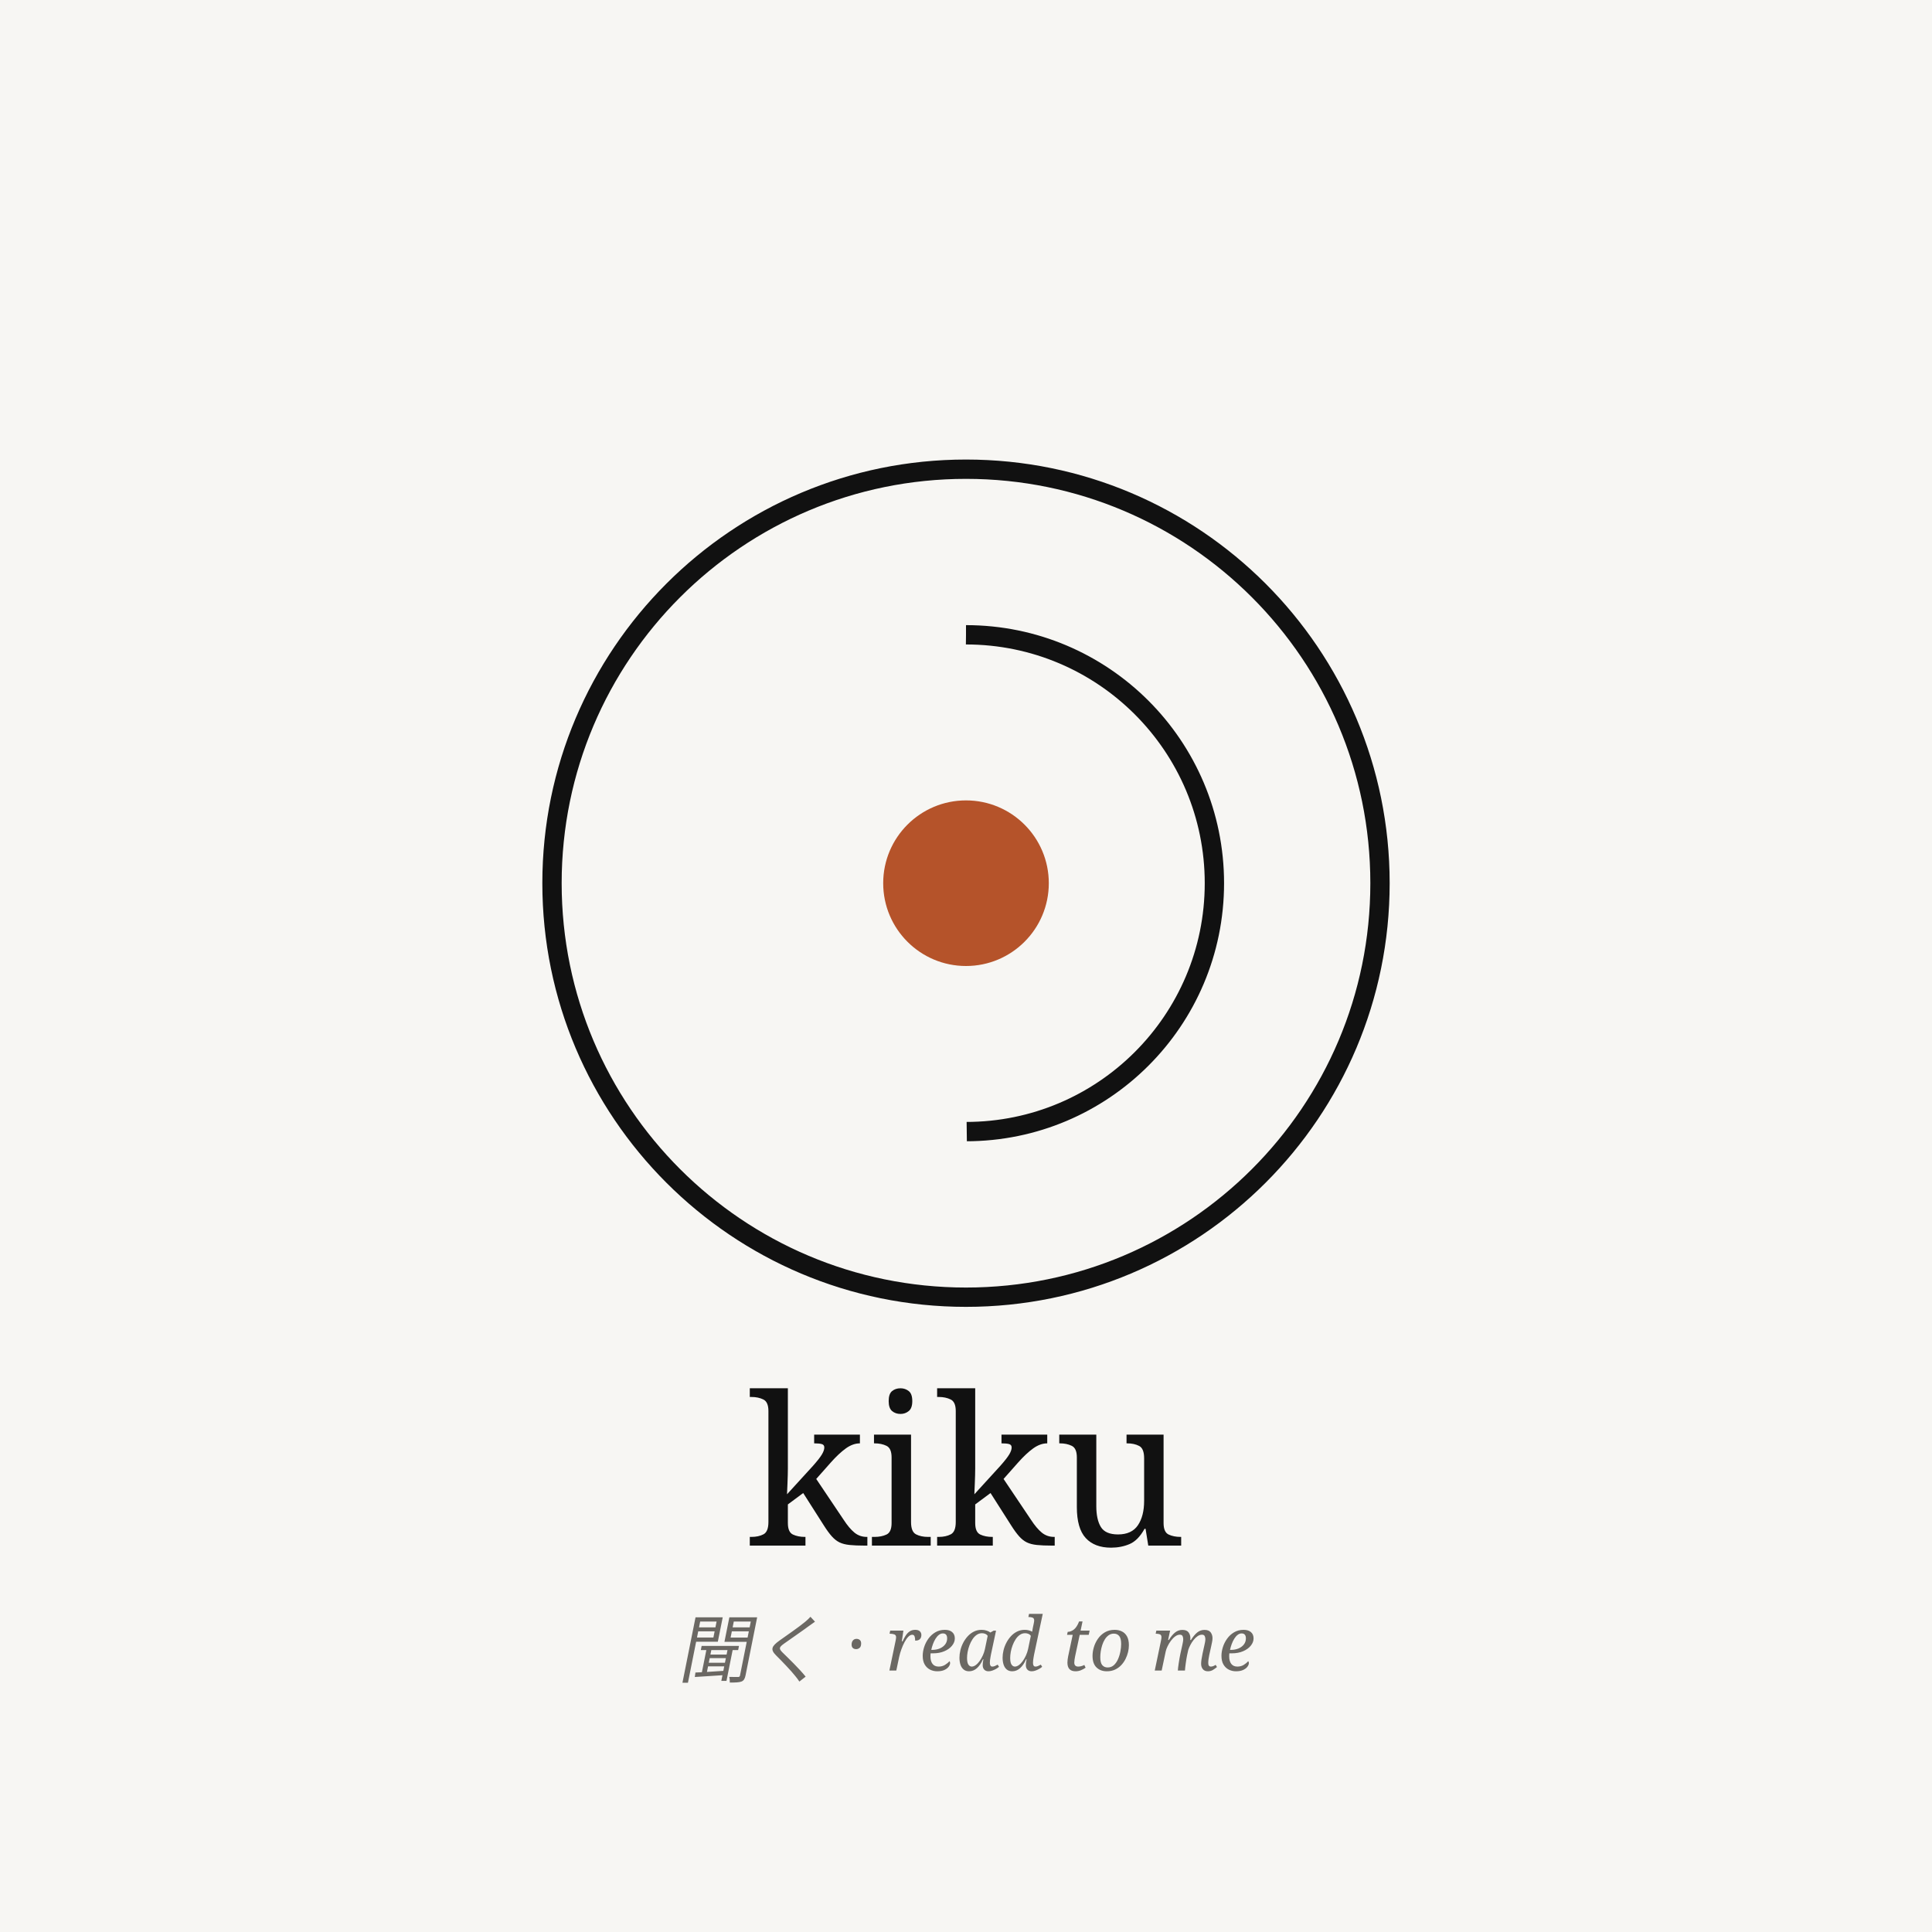
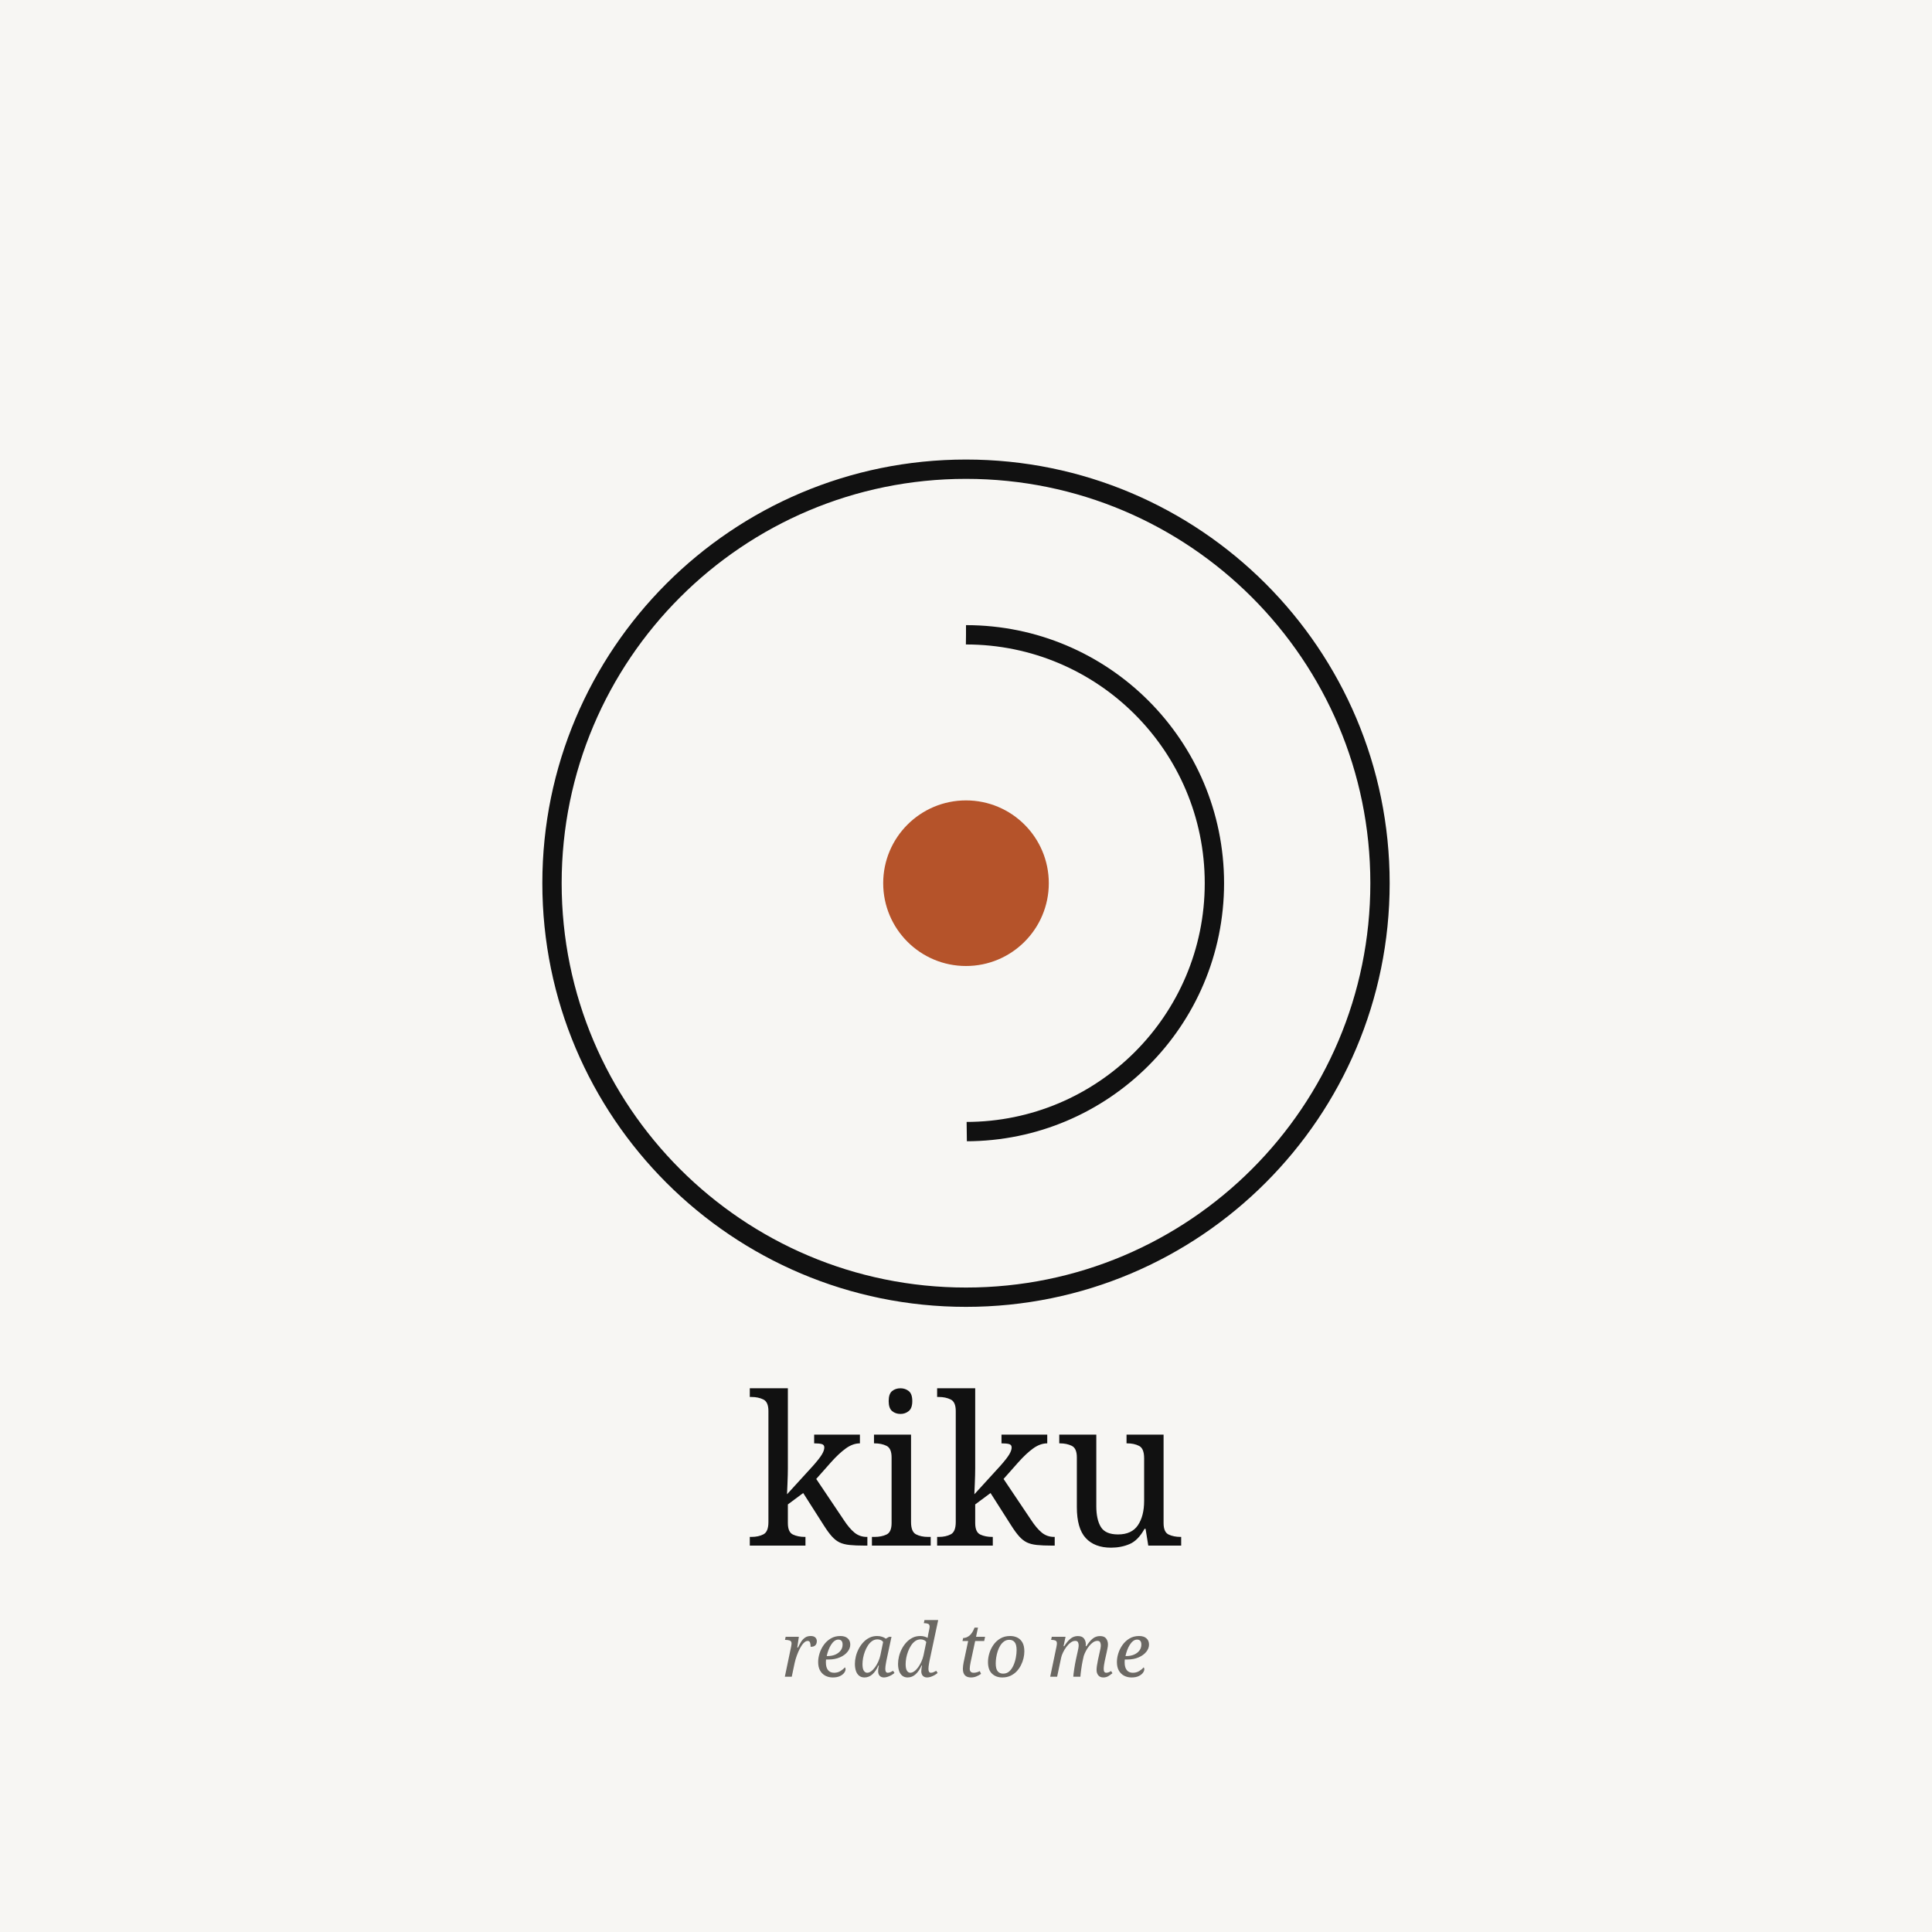
<svg xmlns="http://www.w3.org/2000/svg" width="1400" height="1400" viewBox="0 0 1400 1400">
  <rect width="1400" height="1400" fill="#F7F6F3" />
  <circle cx="700" cy="640" r="300" fill="none" stroke="#111111" stroke-width="14" />
  <circle cx="700" cy="640" r="180" fill="none" stroke="#111111" stroke-width="14" stroke-dasharray="565 1131" transform="rotate(-90 700 640)" />
  <circle cx="700" cy="640" r="60" fill="#B5532A" />
  <text x="700" y="1120" text-anchor="middle" font-family="New York, Georgia, serif" font-size="150" fill="#111111">kiku</text>
-   <text x="700" y="1215" text-anchor="middle" font-family="New York, Georgia, serif" font-style="italic" font-size="54" fill="#6B6863">聞く · read to me</text>
+   <text x="700" y="1215" text-anchor="middle" font-family="New York, Georgia, serif" font-style="italic" font-size="54" fill="#6B6863">read to me</text>
</svg>
